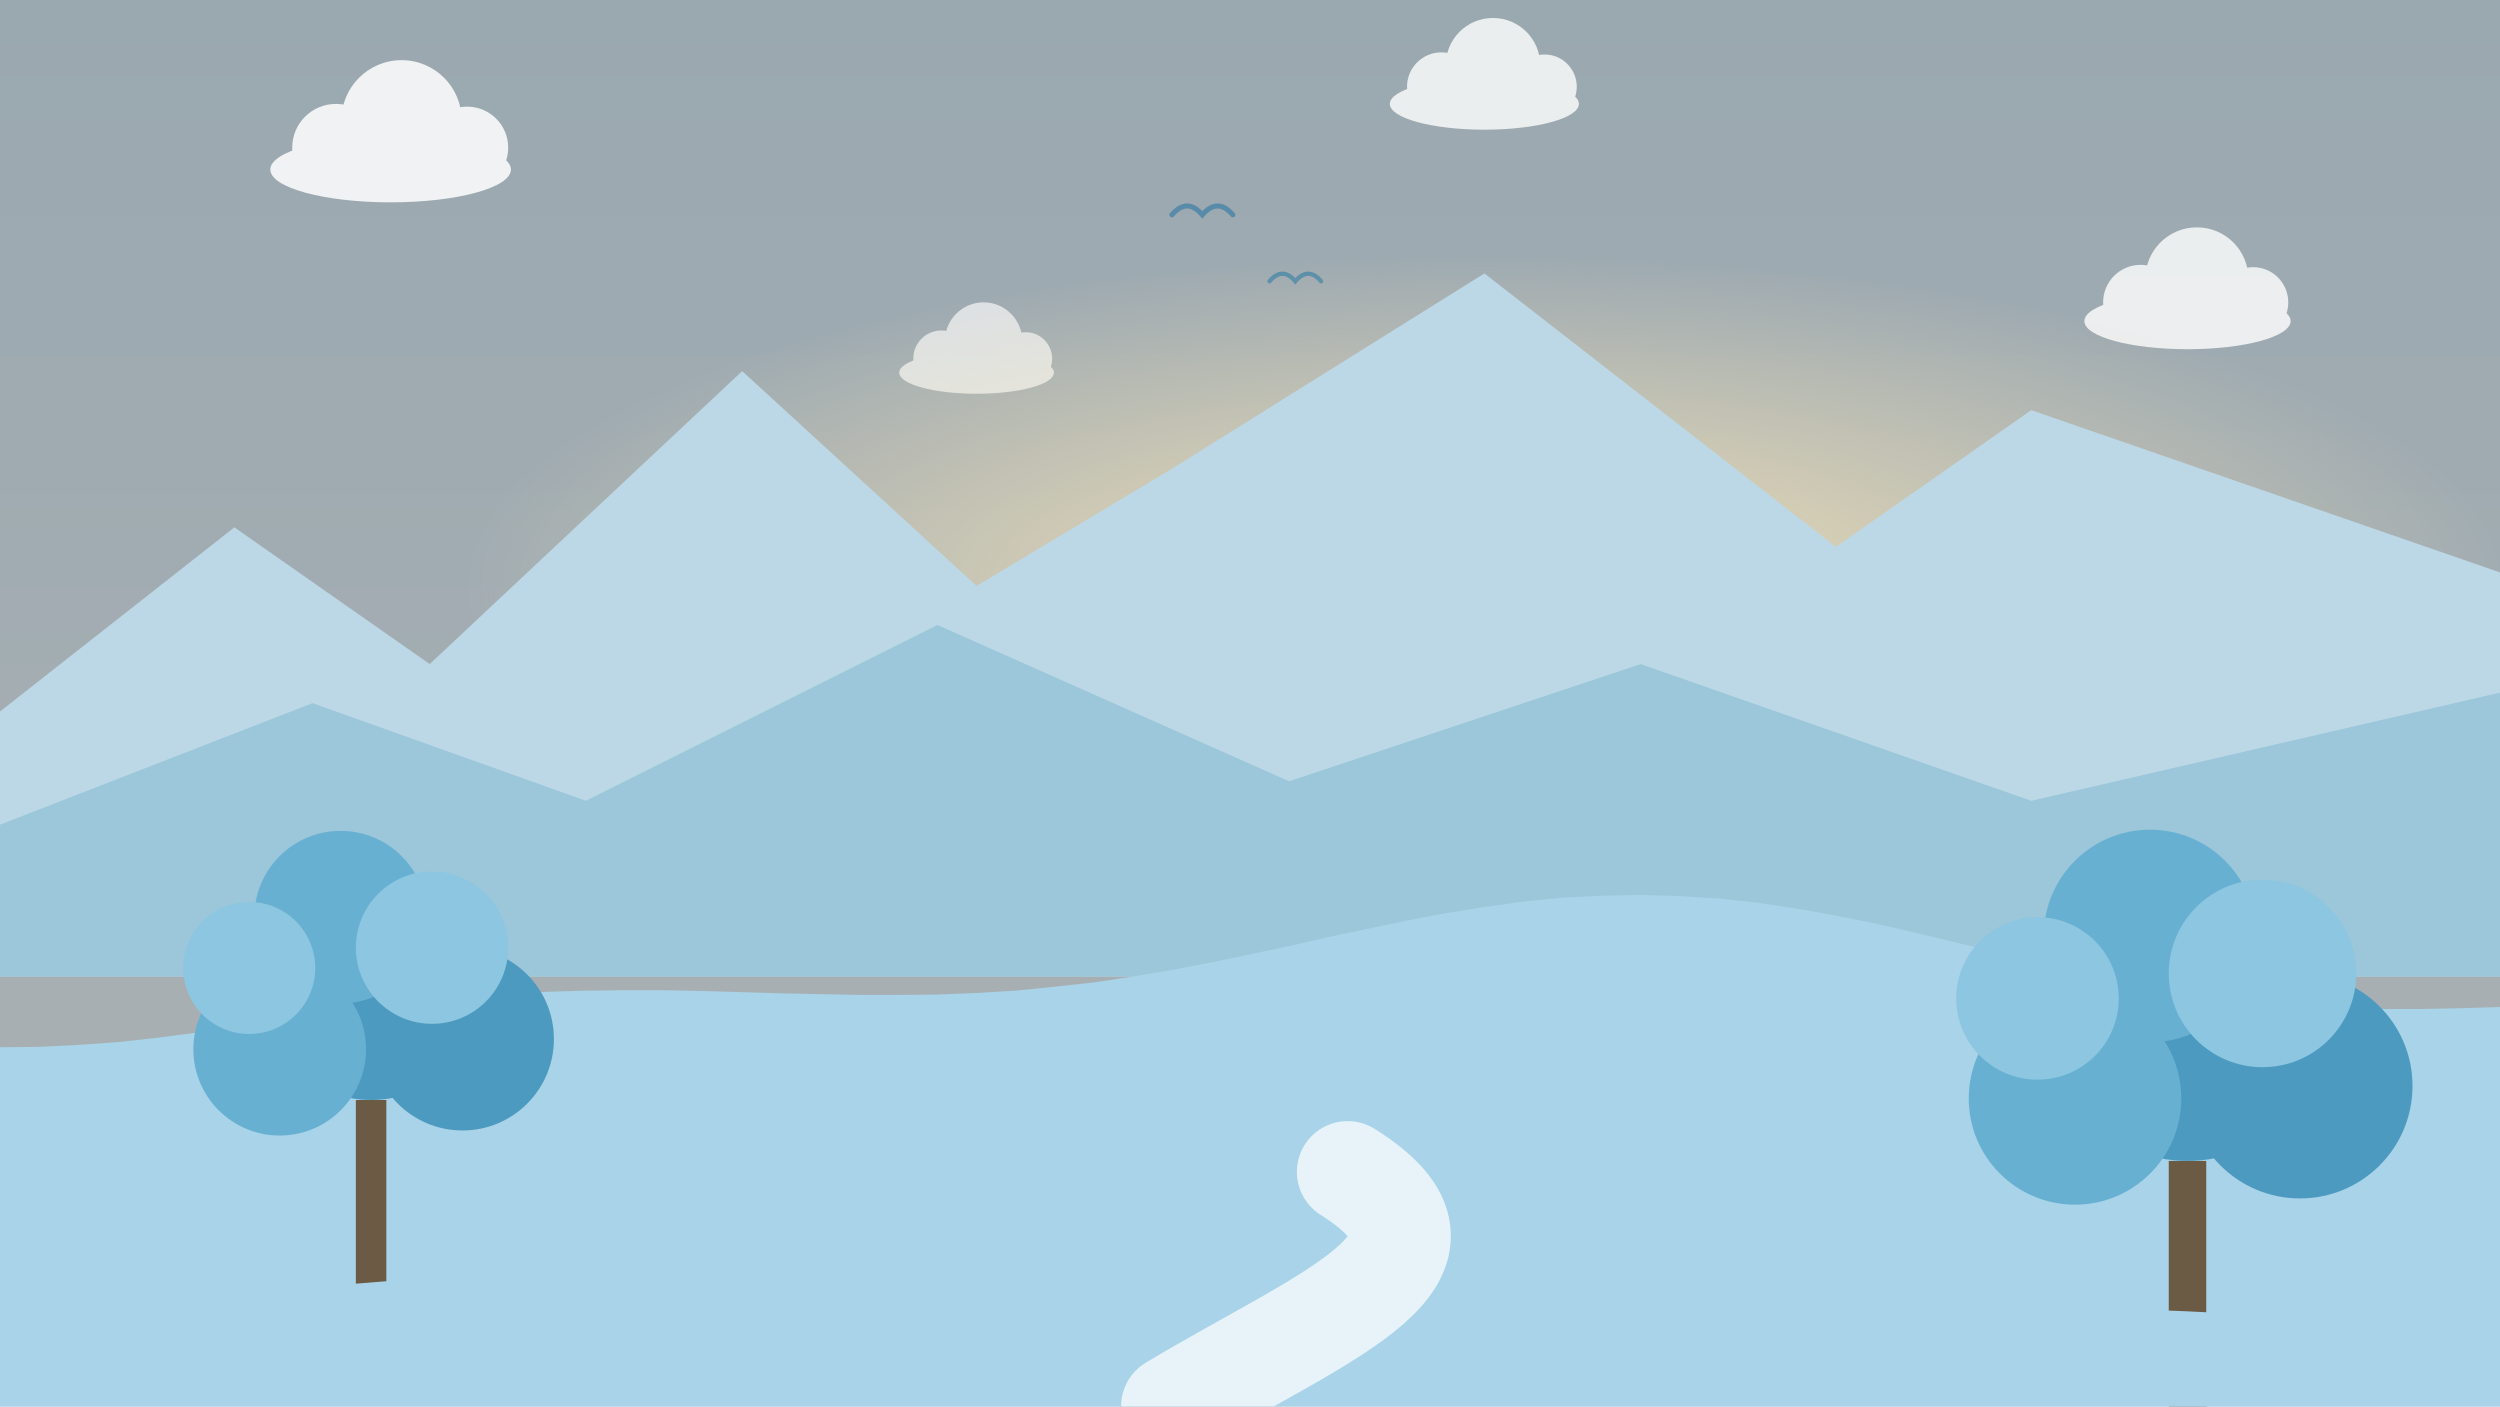
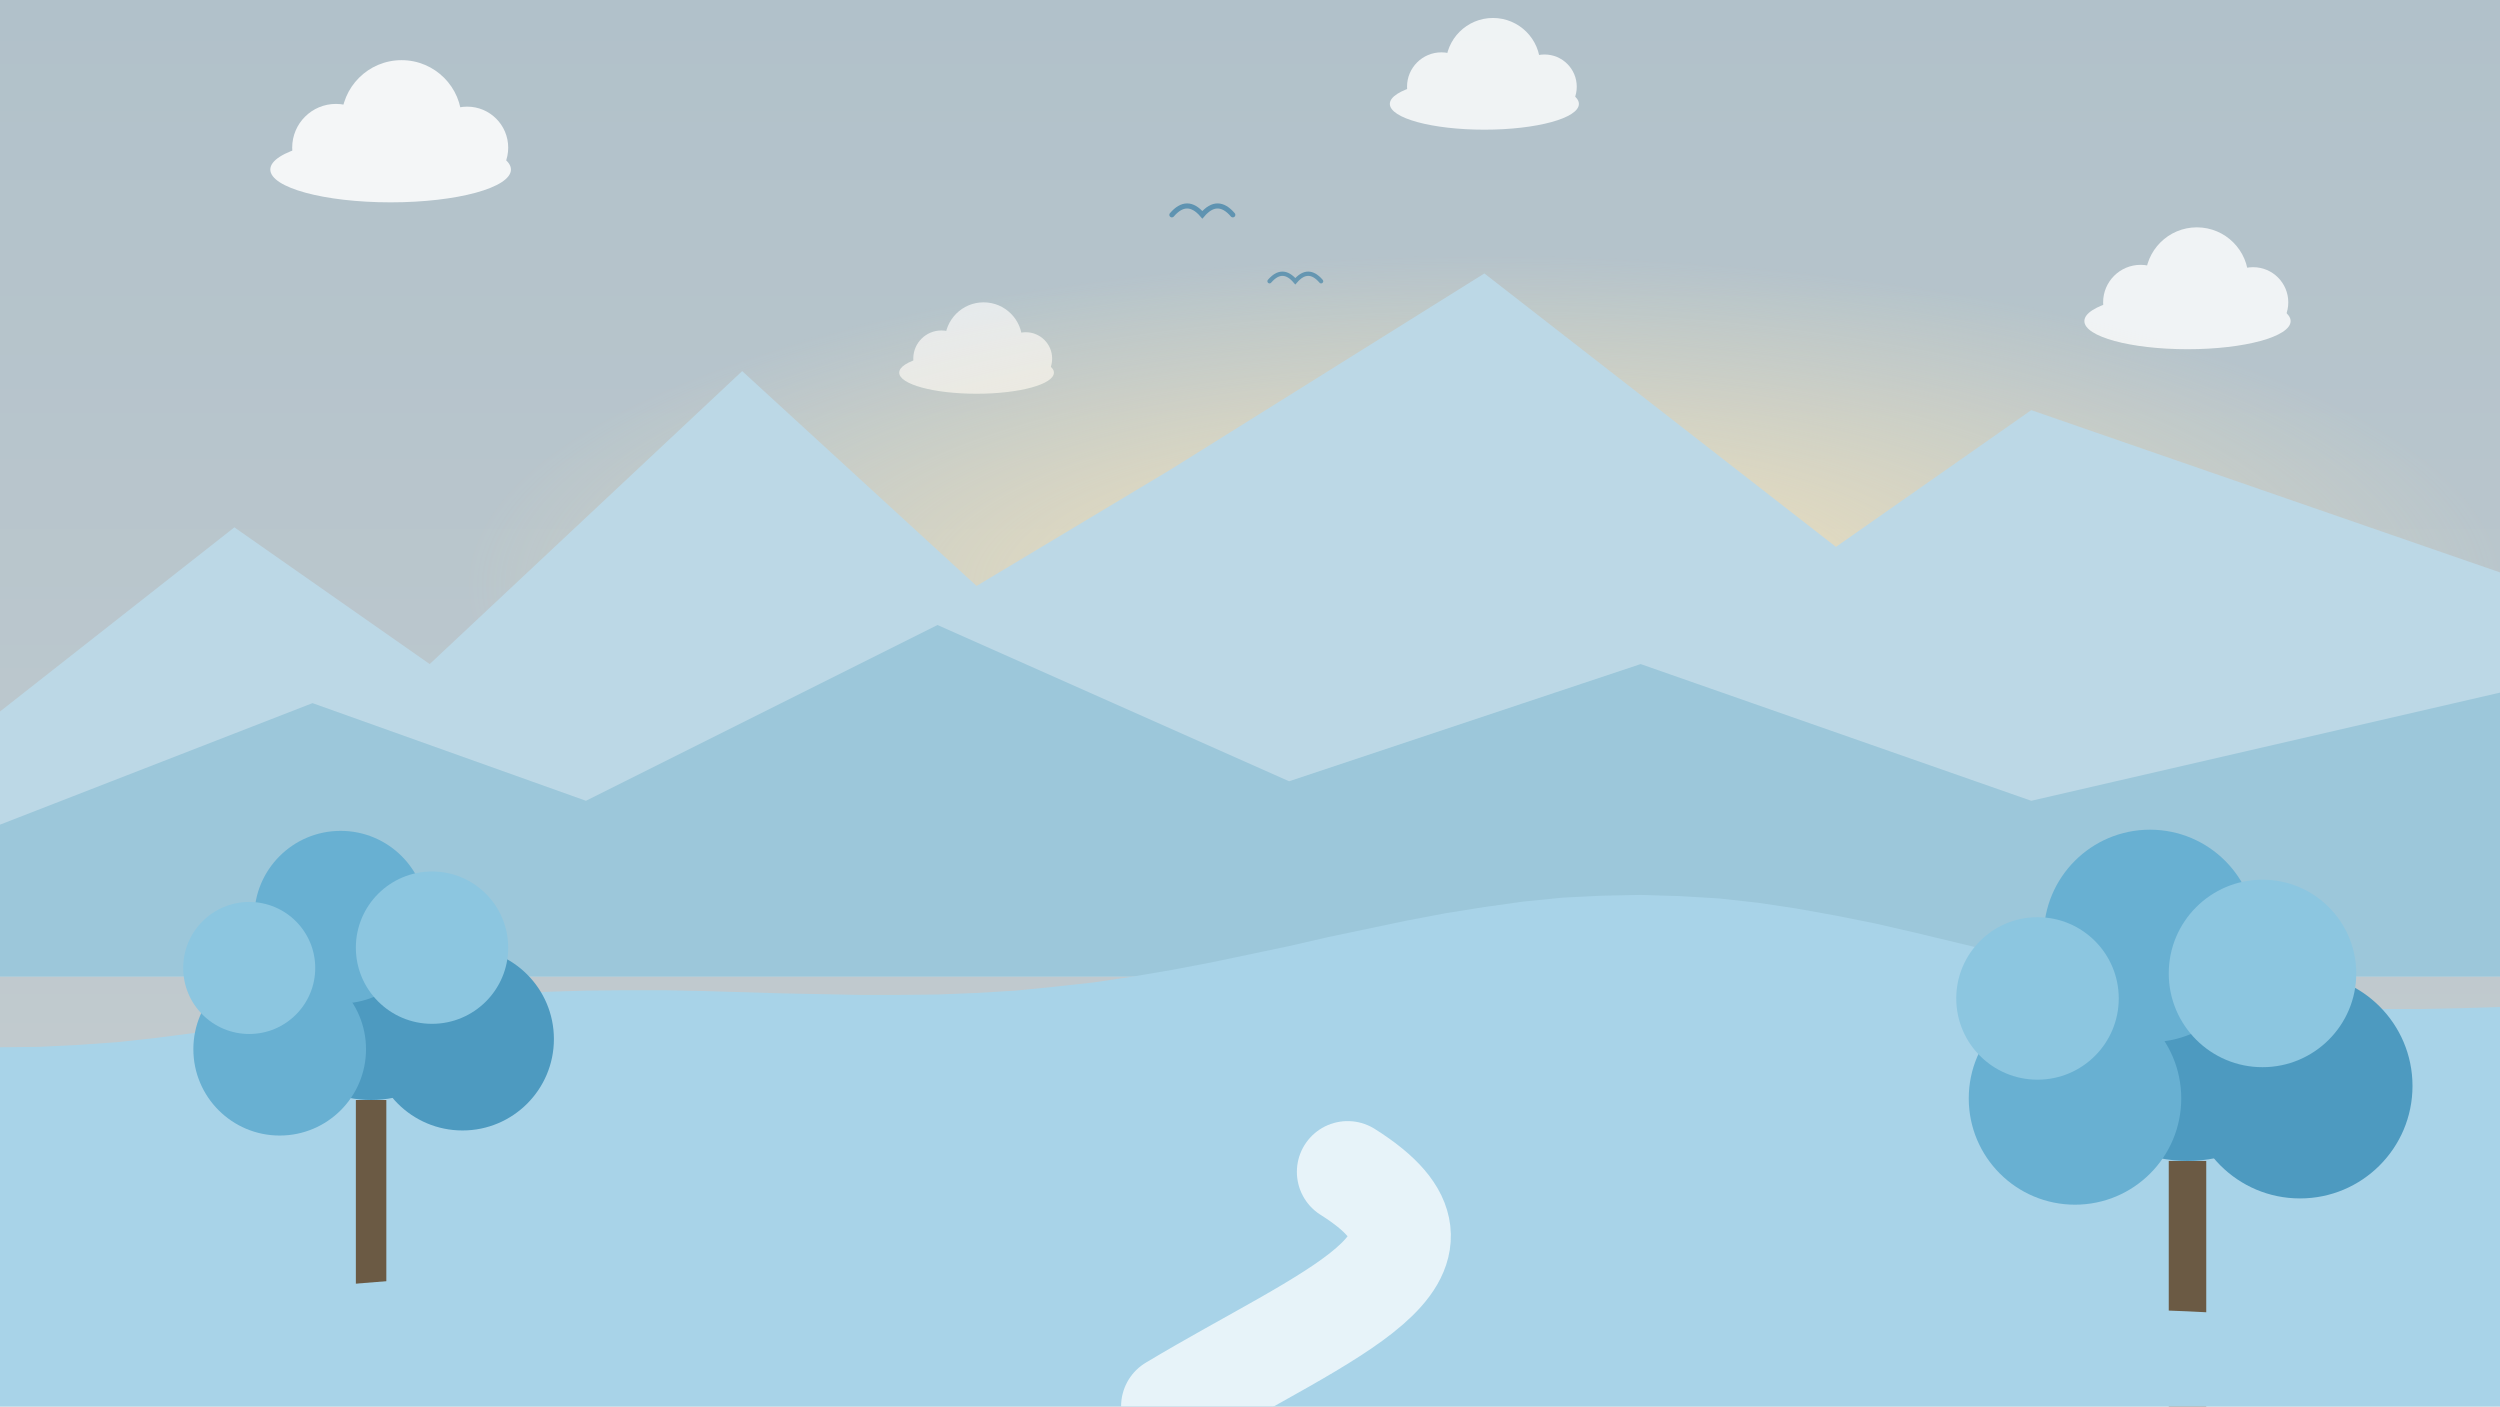
<svg xmlns="http://www.w3.org/2000/svg" viewBox="0 0 640 360" preserveAspectRatio="xMidYMax slice">
  <defs>
    <linearGradient id="s" x1="0" y1="0" x2="0" y2="1">
-       <stop offset="0" stop-color="#9aa8b0" />
-       <stop offset=".5" stop-color="#a3adb2" />
-       <stop offset="1" stop-color="#adb2b4" />
+       <stop offset="0" stop-color="#b1c1ca" />
+       <stop offset=".5" stop-color="#bbc7cd" />
+       <stop offset="1" stop-color="#c7cdcf" />
    </linearGradient>
    <radialGradient id="gl" cx=".5" cy=".5" r=".5">
      <stop offset="0" stop-color="#ffe9b8" stop-opacity=".85" />
      <stop offset="1" stop-color="#ffe9b8" stop-opacity="0" />
    </radialGradient>
  </defs>
  <rect width="640" height="360" fill="url(#s)" />
  <g fill="#ffffff" opacity="0.85" transform="translate(100,35) scale(1.4)">
    <ellipse cx="0" cy="6" rx="22" ry="6" />
    <circle cx="-10" cy="2" r="8" />
    <circle cx="2" cy="-3" r="11" />
    <circle cx="14" cy="2" r="7.5" />
  </g>
  <g fill="#ffffff" opacity="0.8" transform="translate(380,20) scale(1.1)">
    <ellipse cx="0" cy="6" rx="22" ry="6" />
    <circle cx="-10" cy="2" r="8" />
    <circle cx="2" cy="-3" r="11" />
    <circle cx="14" cy="2" r="7.5" />
  </g>
  <g fill="#ffffff" opacity="0.8" transform="translate(560,75) scale(1.2)">
    <ellipse cx="0" cy="6" rx="22" ry="6" />
    <circle cx="-10" cy="2" r="8" />
    <circle cx="2" cy="-3" r="11" />
    <circle cx="14" cy="2" r="7.5" />
  </g>
  <g fill="#ffffff" opacity="0.65" transform="translate(250,90) scale(0.9)">
    <ellipse cx="0" cy="6" rx="22" ry="6" />
    <circle cx="-10" cy="2" r="8" />
    <circle cx="2" cy="-3" r="11" />
    <circle cx="14" cy="2" r="7.5" />
  </g>
  <path d="M0,0 q3,-3.5 6,0 q3,-3.5 6,0" fill="none" stroke="#3a7fa5" stroke-width="1" stroke-linecap="round" opacity=".7" transform="translate(300,55) scale(1.3)" />
  <path d="M0,0 q3,-3.5 6,0 q3,-3.5 6,0" fill="none" stroke="#3a7fa5" stroke-width="1" stroke-linecap="round" opacity=".7" transform="translate(325,72) scale(1.1)" />
  <ellipse cx="380" cy="150" rx="260" ry="85" fill="url(#gl)" />
  <path d="M-10 250 L-10 190 L60 135 L110 170 L190 95 L250 150 L300 120 L380 70 L470 140 L520 105 L650 150 L650 250Z" fill="#bcd8e6" />
  <path d="M-10 250 L-10 215 L80 180 L150 205 L240 160 L330 200 L420 170 L520 205 L650 175 L650 250Z" fill="#9cc7da" />
  <path d="M-10 360 L-10 267.9 L0 268.1 L10 268.0 L20 267.5 L30 266.8 L40 265.7 L50 264.4 L60 263.1 L70 261.6 L80 260.1 L90 258.7 L100 257.4 L110 256.2 L120 255.2 L130 254.5 L140 253.9 L150 253.6 L160 253.5 L170 253.5 L180 253.7 L190 254.0 L200 254.3 L210 254.5 L220 254.7 L230 254.7 L240 254.6 L250 254.2 L260 253.6 L270 252.6 L280 251.5 L290 250.0 L300 248.3 L310 246.4 L320 244.3 L330 242.2 L340 239.9 L350 237.8 L360 235.7 L370 233.8 L380 232.2 L390 230.8 L400 229.8 L410 229.3 L420 229.1 L430 229.4 L440 230.0 L450 231.1 L460 232.6 L470 234.4 L480 236.4 L490 238.7 L500 241.1 L510 243.5 L520 246.0 L530 248.3 L540 250.5 L550 252.4 L560 254.2 L570 255.6 L580 256.7 L590 257.5 L600 258.0 L610 258.3 L620 258.3 L630 258.1 L640 257.8 L650 257.4 L650 360Z" fill="#a8d3e8" opacity="1" />
  <rect x="91.1" y="281.6" width="7.8" height="65.0" fill="#6b5a44" />
  <circle cx="95.0" cy="253.0" r="28.6" fill="#4d9ac0" />
  <circle cx="71.6" cy="268.6" r="22.1" fill="#68b0d2" />
  <circle cx="118.4" cy="266.0" r="23.4" fill="#4d9ac0" />
  <circle cx="87.2" cy="234.8" r="22.1" fill="#68b0d2" />
  <circle cx="110.6" cy="242.6" r="19.5" fill="#8cc6e0" />
  <circle cx="63.8" cy="247.8" r="16.9" fill="#8cc6e0" />
  <rect x="555.2" y="297.2" width="9.6" height="80.0" fill="#6b5a44" />
  <circle cx="560.0" cy="262.0" r="35.2" fill="#4d9ac0" />
  <circle cx="531.2" cy="281.2" r="27.2" fill="#68b0d2" />
  <circle cx="588.8" cy="278.0" r="28.8" fill="#4d9ac0" />
  <circle cx="550.4" cy="239.6" r="27.2" fill="#68b0d2" />
  <circle cx="579.2" cy="249.2" r="24.0" fill="#8cc6e0" />
  <circle cx="521.6" cy="255.6" r="20.8" fill="#8cc6e0" />
  <path d="M-10 360 L-10 329.9 L0 330.0 L10 330.2 L20 330.3 L30 330.4 L40 330.5 L50 330.4 L60 330.3 L70 329.9 L80 329.4 L90 328.7 L100 327.9 L110 326.9 L120 325.7 L130 324.4 L140 323.1 L150 321.8 L160 320.4 L170 319.2 L180 318.1 L190 317.1 L200 316.4 L210 315.9 L220 315.7 L230 315.7 L240 316.1 L250 316.8 L260 317.7 L270 319.0 L280 320.4 L290 322.0 L300 323.8 L310 325.7 L320 327.5 L330 329.4 L340 331.2 L350 332.8 L360 334.3 L370 335.6 L380 336.7 L390 337.5 L400 338.1 L410 338.5 L420 338.6 L430 338.5 L440 338.3 L450 337.9 L460 337.4 L470 336.9 L480 336.4 L490 335.9 L500 335.5 L510 335.2 L520 335.0 L530 335.0 L540 335.1 L550 335.3 L560 335.7 L570 336.2 L580 336.7 L590 337.3 L600 337.8 L610 338.3 L620 338.8 L630 339.1 L640 339.2 L650 339.1 L650 360Z" fill="#a8d3e8" opacity="1" />
  <path d="M300 360 C340 336 380 322 345 300" stroke="#eaf5fa" stroke-width="26" fill="none" stroke-linecap="round" opacity=".95" />
</svg>
